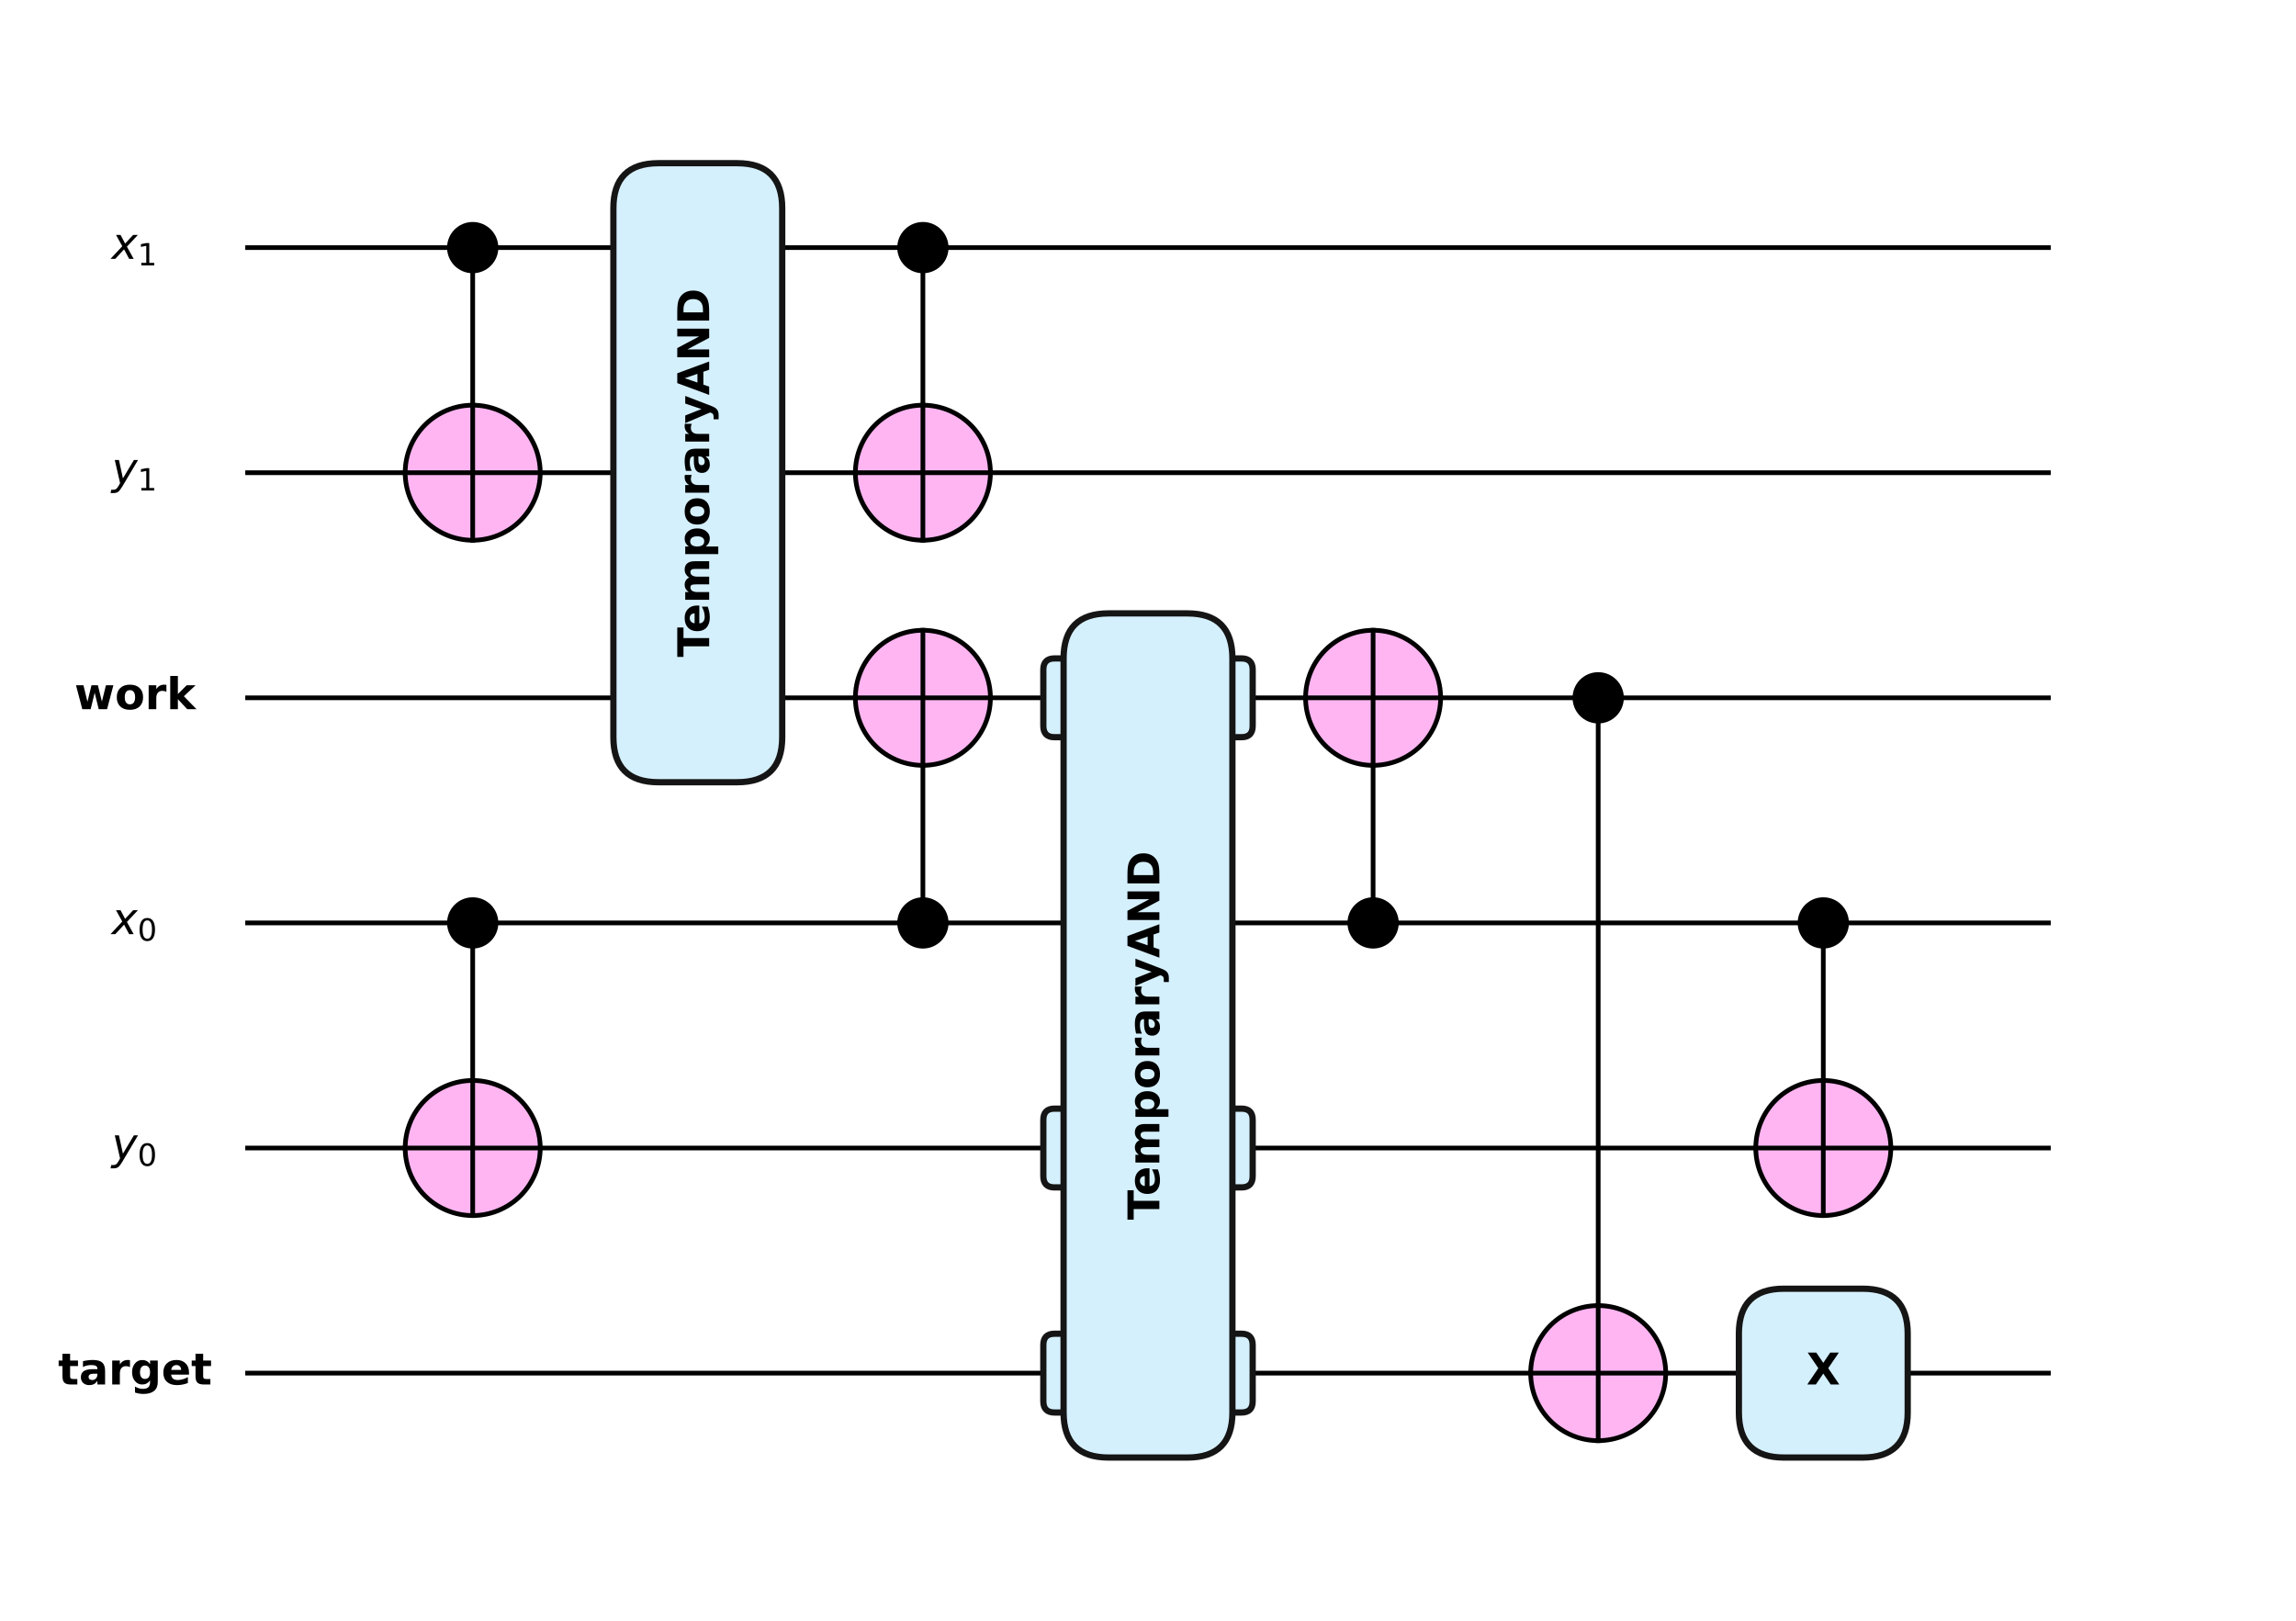
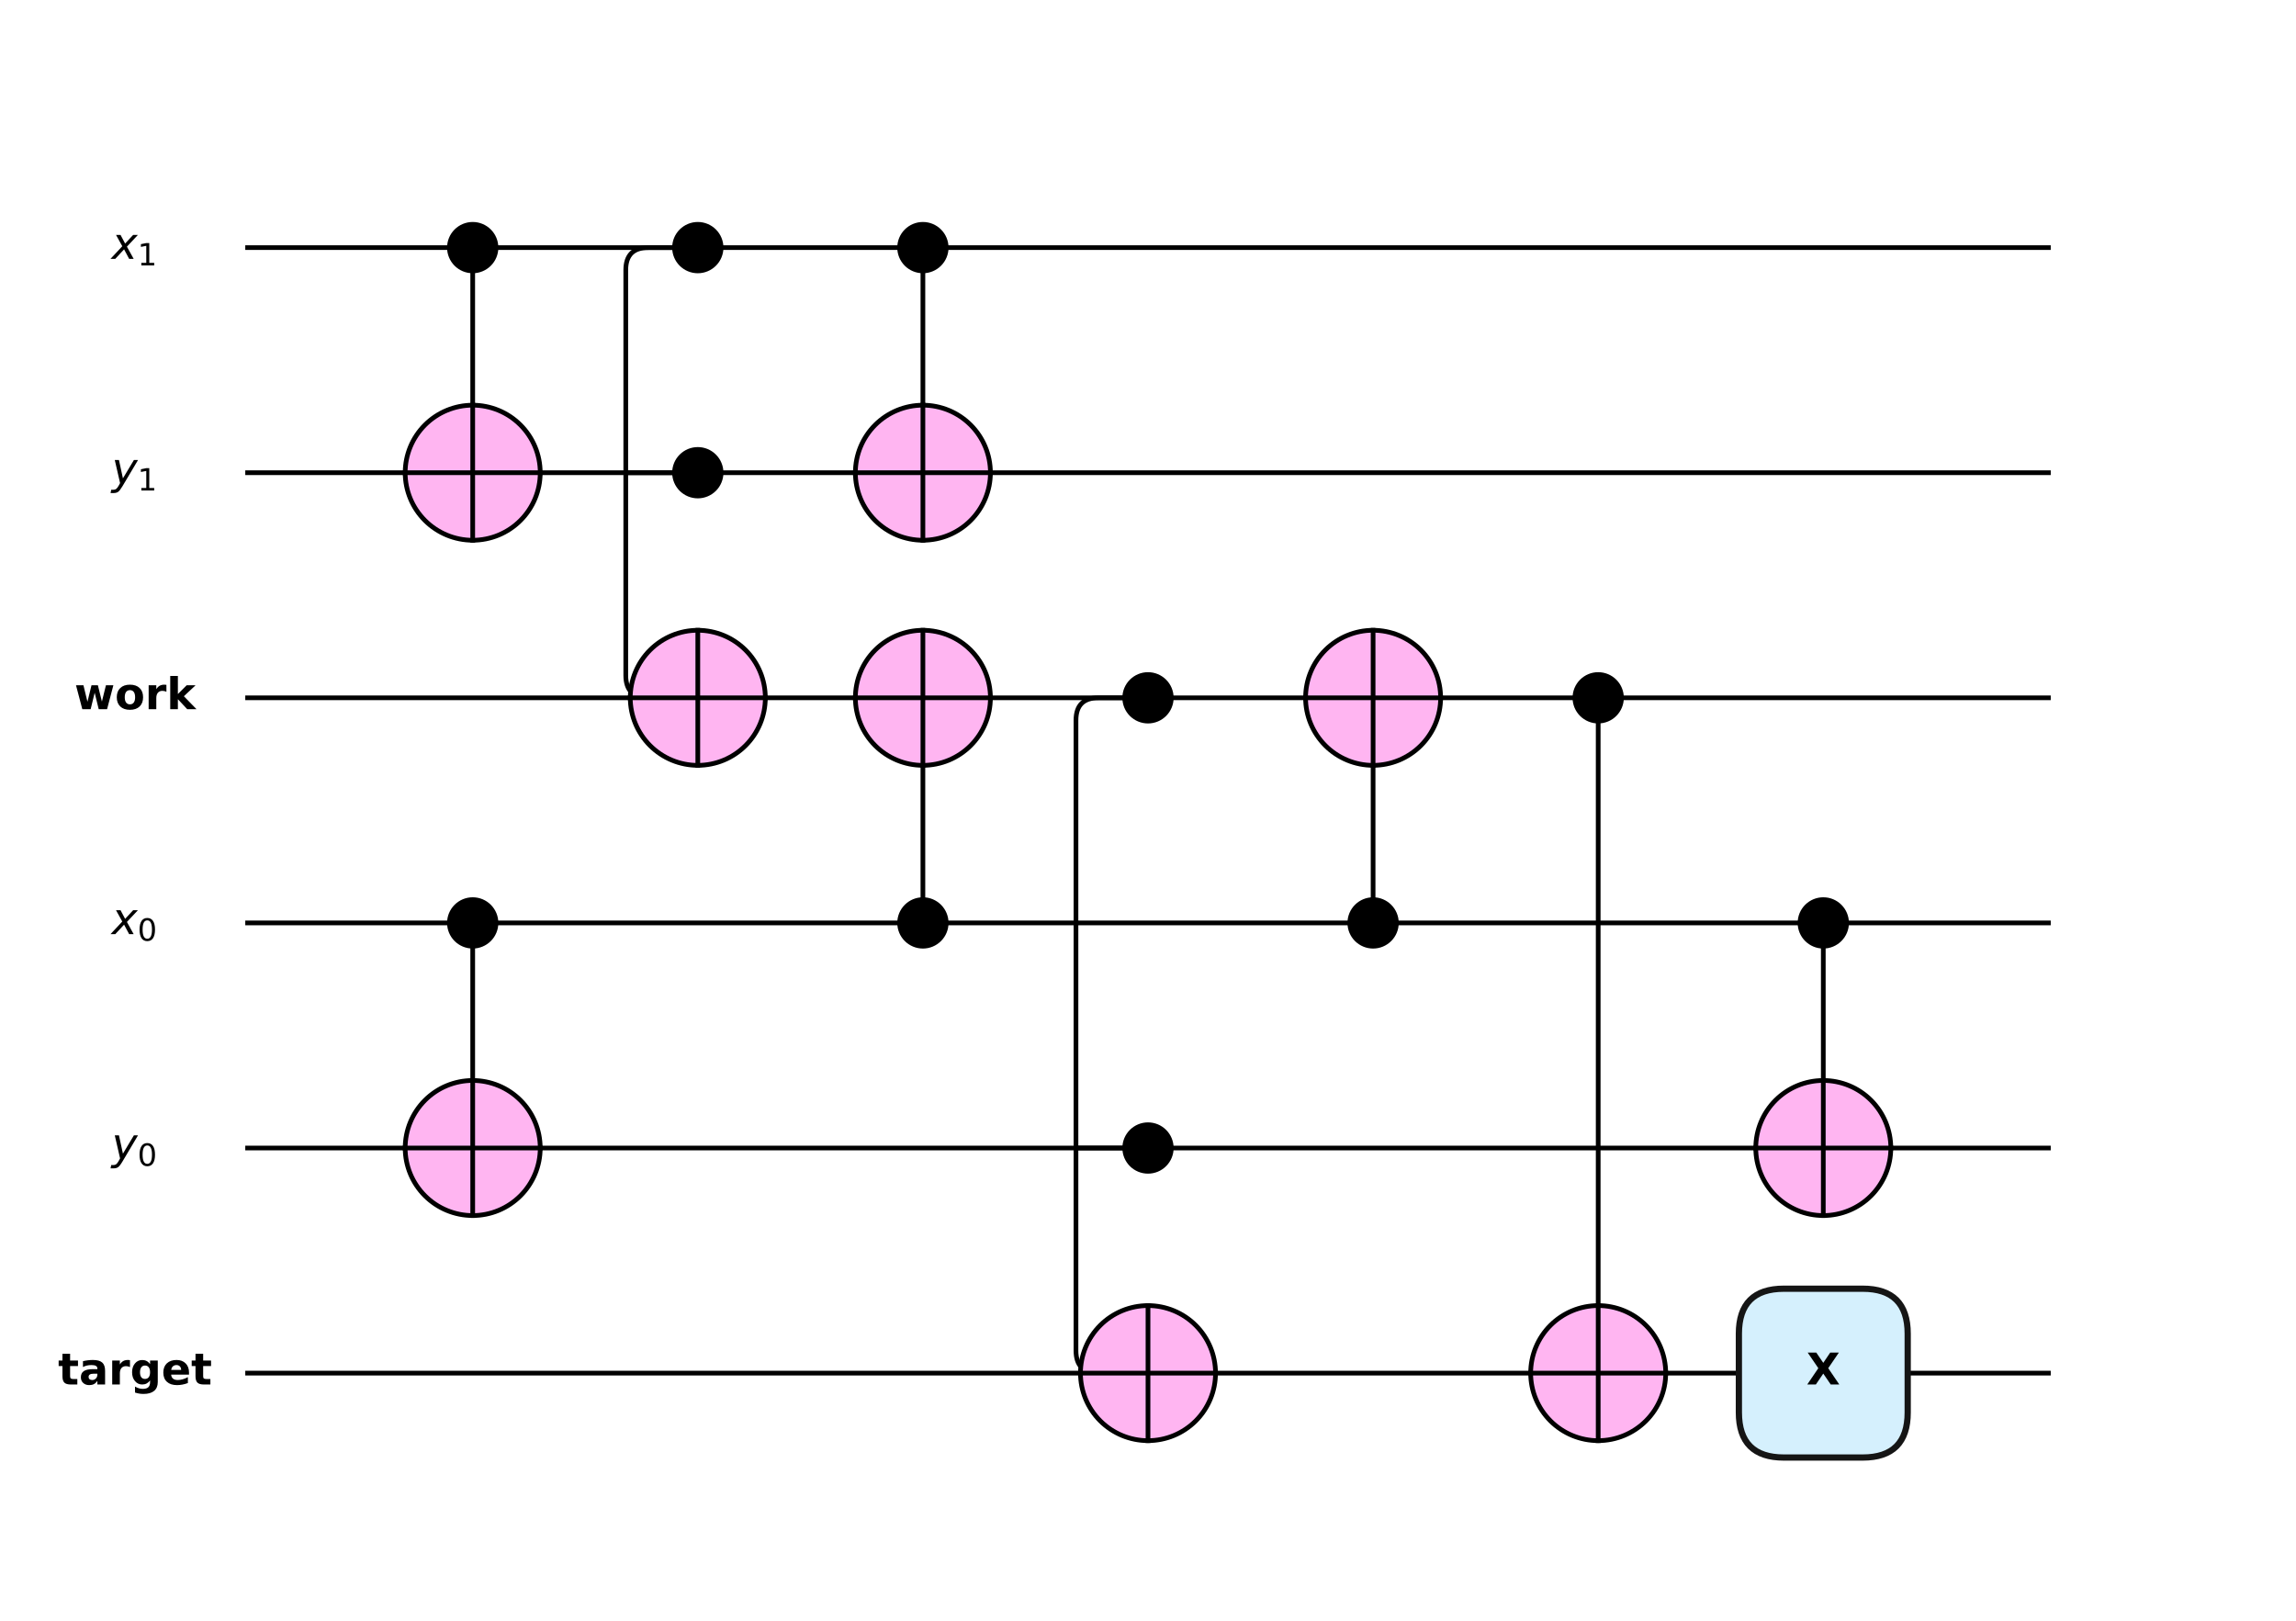
<svg xmlns="http://www.w3.org/2000/svg" xmlns:xlink="http://www.w3.org/1999/xlink" width="734.4pt" height="518.4pt" viewBox="0 0 734.4 518.4" version="1.1">
  <defs>
    <style type="text/css">*{stroke-linejoin: round; stroke-linecap: butt}</style>
  </defs>
  <g id="figure_1">
    <g id="patch_1">
      <path d="M 0 518.4  L 734.4 518.4  L 734.4 0  L 0 0  L 0 518.4  z " style="fill: none" />
    </g>
    <g id="axes_1">
      <g id="line2d_1">
        <path d="M 79.2 79.2  L 655.2 79.2  " clip-path="url(#p556e55cfc6)" style="fill: none; stroke: #000000; stroke-width: 1.5; stroke-linecap: square" />
      </g>
      <g id="line2d_2">
        <path d="M 79.2 151.2  L 655.2 151.2  " clip-path="url(#p556e55cfc6)" style="fill: none; stroke: #000000; stroke-width: 1.5; stroke-linecap: square" />
      </g>
      <g id="line2d_3">
        <path d="M 79.2 223.2  L 655.2 223.2  " clip-path="url(#p556e55cfc6)" style="fill: none; stroke: #000000; stroke-width: 1.5; stroke-linecap: square" />
      </g>
      <g id="line2d_4">
        <path d="M 79.2 295.2  L 655.2 295.2  " clip-path="url(#p556e55cfc6)" style="fill: none; stroke: #000000; stroke-width: 1.5; stroke-linecap: square" />
      </g>
      <g id="line2d_5">
        <path d="M 79.2 367.2  L 655.2 367.2  " clip-path="url(#p556e55cfc6)" style="fill: none; stroke: #000000; stroke-width: 1.5; stroke-linecap: square" />
      </g>
      <g id="line2d_6">
        <path d="M 79.2 439.2  L 655.2 439.2  " clip-path="url(#p556e55cfc6)" style="fill: none; stroke: #000000; stroke-width: 1.5; stroke-linecap: square" />
      </g>
      <g id="line2d_7">
        <path d="M 151.2 79.2  L 151.2 151.2  " clip-path="url(#p556e55cfc6)" style="fill: none; stroke: #000000; stroke-width: 1.5; stroke-linecap: square" />
      </g>
      <g id="line2d_8">
        <path d="M 151.2 295.2  L 151.2 367.2  " clip-path="url(#p556e55cfc6)" style="fill: none; stroke: #000000; stroke-width: 1.5; stroke-linecap: square" />
      </g>
+       <g id="patch_2">
+         <path d="M 223.2 79.2  L 207.36 79.2  Q 200.16 79.2 200.16 86.4  L 200.16 216  Q 200.16 223.2 207.36 223.2  L 223.2 223.2  M 200.16 151.2  L 223.2 151.2  " clip-path="url(#p556e55cfc6)" style="fill: none; stroke: #000000; stroke-width: 1.5; stroke-linejoin: miter" />
+       </g>
      <g id="line2d_9">
        <path d="M 295.2 79.2  L 295.2 151.2  " clip-path="url(#p556e55cfc6)" style="fill: none; stroke: #000000; stroke-width: 1.5; stroke-linecap: square" />
      </g>
      <g id="line2d_10">
        <path d="M 295.2 223.2  L 295.2 295.2  " clip-path="url(#p556e55cfc6)" style="fill: none; stroke: #000000; stroke-width: 1.5; stroke-linecap: square" />
+       </g>
+       <g id="patch_3">
+         <path d="M 367.2 223.2  L 351.36 223.2  Q 344.16 223.2 344.16 230.4  L 344.16 432  Q 344.16 439.2 351.36 439.2  L 367.2 439.2  M 344.16 367.2  L 367.2 367.2  " clip-path="url(#p556e55cfc6)" style="fill: none; stroke: #000000; stroke-width: 1.5; stroke-linejoin: miter" />
      </g>
      <g id="line2d_11">
        <path d="M 439.2 223.2  L 439.2 295.2  " clip-path="url(#p556e55cfc6)" style="fill: none; stroke: #000000; stroke-width: 1.5; stroke-linecap: square" />
      </g>
      <g id="line2d_12">
        <path d="M 511.2 223.2  L 511.2 439.2  " clip-path="url(#p556e55cfc6)" style="fill: none; stroke: #000000; stroke-width: 1.5; stroke-linecap: square" />
      </g>
      <g id="line2d_13">
        <path d="M 583.2 295.2  L 583.2 367.2  " clip-path="url(#p556e55cfc6)" style="fill: none; stroke: #000000; stroke-width: 1.5; stroke-linecap: square" />
      </g>
      <g id="text_1">
        <g transform="translate(35.71 82.83672) scale(0.14 -0.14)">
          <defs>
            <path id="DejaVuSans-Oblique-5b" d="M 3841 3500  L 2234 1784  L 3219 0  L 2559 0  L 1819 1388  L 531 0  L -166 0  L 1556 1844  L 641 3500  L 1300 3500  L 1972 2234  L 3144 3500  L 3841 3500  z " transform="scale(0.015625)" />
            <path id="DejaVuSans-14" d="M 794 531  L 1825 531  L 1825 4091  L 703 3866  L 703 4441  L 1819 4666  L 2450 4666  L 2450 531  L 3481 531  L 3481 0  L 794 0  L 794 531  z " transform="scale(0.015625)" />
          </defs>
          <use xlink:href="#DejaVuSans-Oblique-5b" transform="translate(0 0.3125)" />
          <use xlink:href="#DejaVuSans-14" transform="translate(59.17969 -14.68745) scale(0.7)" />
        </g>
      </g>
      <g id="text_2">
        <g transform="translate(35.71 154.8367) scale(0.14 -0.14)">
          <defs>
            <path id="DejaVuSans-Oblique-5c" d="M 1588 -325  Q 1188 -997 936 -1164  Q 684 -1331 294 -1331  L -159 -1331  L -63 -850  L 269 -850  Q 509 -850 678 -719  Q 847 -588 1056 -206  L 1234 128  L 459 3500  L 1069 3500  L 1650 819  L 3256 3500  L 3859 3500  L 1588 -325  z " transform="scale(0.015625)" />
          </defs>
          <use xlink:href="#DejaVuSans-Oblique-5c" transform="translate(0 0.3125)" />
          <use xlink:href="#DejaVuSans-14" transform="translate(59.17969 -14.68745) scale(0.7)" />
        </g>
      </g>
      <g id="text_3">
        <g transform="translate(23.81656 226.8373) scale(0.14 -0.14)">
          <defs>
            <path id="DejaVuSans-Bold-5a" d="M 225 3500  L 1313 3500  L 1900 1088  L 2491 3500  L 3425 3500  L 4013 1113  L 4603 3500  L 5691 3500  L 4769 0  L 3547 0  L 2956 2406  L 2369 0  L 1147 0  L 225 3500  z " transform="scale(0.015625)" />
            <path id="DejaVuSans-Bold-52" d="M 2203 2784  Q 1831 2784 1636 2517  Q 1441 2250 1441 1747  Q 1441 1244 1636 976  Q 1831 709 2203 709  Q 2569 709 2762 976  Q 2956 1244 2956 1747  Q 2956 2250 2762 2517  Q 2569 2784 2203 2784  z M 2203 3584  Q 3106 3584 3614 3096  Q 4122 2609 4122 1747  Q 4122 884 3614 396  Q 3106 -91 2203 -91  Q 1297 -91 786 396  Q 275 884 275 1747  Q 275 2609 786 3096  Q 1297 3584 2203 3584  z " transform="scale(0.015625)" />
            <path id="DejaVuSans-Bold-55" d="M 3138 2547  Q 2991 2616 2845 2648  Q 2700 2681 2553 2681  Q 2122 2681 1889 2404  Q 1656 2128 1656 1613  L 1656 0  L 538 0  L 538 3500  L 1656 3500  L 1656 2925  Q 1872 3269 2151 3426  Q 2431 3584 2822 3584  Q 2878 3584 2943 3579  Q 3009 3575 3134 3559  L 3138 2547  z " transform="scale(0.015625)" />
            <path id="DejaVuSans-Bold-4e" d="M 538 4863  L 1656 4863  L 1656 2216  L 2944 3500  L 4244 3500  L 2534 1894  L 4378 0  L 3022 0  L 1656 1459  L 1656 0  L 538 0  L 538 4863  z " transform="scale(0.015625)" />
          </defs>
          <use xlink:href="#DejaVuSans-Bold-5a" />
          <use xlink:href="#DejaVuSans-Bold-52" transform="translate(92.39062 0)" />
          <use xlink:href="#DejaVuSans-Bold-55" transform="translate(161.0938 0)" />
          <use xlink:href="#DejaVuSans-Bold-4e" transform="translate(210.4062 0)" />
        </g>
      </g>
      <g id="text_4">
        <g transform="translate(35.71 298.8367) scale(0.14 -0.14)">
          <defs>
            <path id="DejaVuSans-13" d="M 2034 4250  Q 1547 4250 1301 3770  Q 1056 3291 1056 2328  Q 1056 1369 1301 889  Q 1547 409 2034 409  Q 2525 409 2770 889  Q 3016 1369 3016 2328  Q 3016 3291 2770 3770  Q 2525 4250 2034 4250  z M 2034 4750  Q 2819 4750 3233 4129  Q 3647 3509 3647 2328  Q 3647 1150 3233 529  Q 2819 -91 2034 -91  Q 1250 -91 836 529  Q 422 1150 422 2328  Q 422 3509 836 4129  Q 1250 4750 2034 4750  z " transform="scale(0.015625)" />
          </defs>
          <use xlink:href="#DejaVuSans-Oblique-5b" transform="translate(0 0.3125)" />
          <use xlink:href="#DejaVuSans-13" transform="translate(59.17969 -14.68745) scale(0.7)" />
        </g>
      </g>
      <g id="text_5">
        <g transform="translate(35.71 370.8367) scale(0.14 -0.14)">
          <use xlink:href="#DejaVuSans-Oblique-5c" transform="translate(0 0.3125)" />
          <use xlink:href="#DejaVuSans-13" transform="translate(59.17969 -14.68745) scale(0.7)" />
        </g>
      </g>
      <g id="text_6">
        <g transform="translate(18.57422 442.8367) scale(0.14 -0.14)">
          <defs>
            <path id="DejaVuSans-Bold-57" d="M 1759 4494  L 1759 3500  L 2913 3500  L 2913 2700  L 1759 2700  L 1759 1216  Q 1759 972 1856 886  Q 1953 800 2241 800  L 2816 800  L 2816 0  L 1856 0  Q 1194 0 917 276  Q 641 553 641 1216  L 641 2700  L 84 2700  L 84 3500  L 641 3500  L 641 4494  L 1759 4494  z " transform="scale(0.015625)" />
            <path id="DejaVuSans-Bold-44" d="M 2106 1575  Q 1756 1575 1579 1456  Q 1403 1338 1403 1106  Q 1403 894 1545 773  Q 1688 653 1941 653  Q 2256 653 2472 879  Q 2688 1106 2688 1447  L 2688 1575  L 2106 1575  z M 3816 1997  L 3816 0  L 2688 0  L 2688 519  Q 2463 200 2181 54  Q 1900 -91 1497 -91  Q 953 -91 614 226  Q 275 544 275 1050  Q 275 1666 698 1953  Q 1122 2241 2028 2241  L 2688 2241  L 2688 2328  Q 2688 2594 2478 2717  Q 2269 2841 1825 2841  Q 1466 2841 1156 2769  Q 847 2697 581 2553  L 581 3406  Q 941 3494 1303 3539  Q 1666 3584 2028 3584  Q 2975 3584 3395 3211  Q 3816 2838 3816 1997  z " transform="scale(0.015625)" />
            <path id="DejaVuSans-Bold-4a" d="M 2919 594  Q 2688 288 2409 144  Q 2131 0 1766 0  Q 1125 0 706 504  Q 288 1009 288 1791  Q 288 2575 706 3076  Q 1125 3578 1766 3578  Q 2131 3578 2409 3434  Q 2688 3291 2919 2981  L 2919 3500  L 4044 3500  L 4044 353  Q 4044 -491 3511 -936  Q 2978 -1381 1966 -1381  Q 1638 -1381 1331 -1331  Q 1025 -1281 716 -1178  L 716 -306  Q 1009 -475 1290 -558  Q 1572 -641 1856 -641  Q 2406 -641 2662 -400  Q 2919 -159 2919 353  L 2919 594  z M 2181 2772  Q 1834 2772 1640 2515  Q 1447 2259 1447 1791  Q 1447 1309 1634 1061  Q 1822 813 2181 813  Q 2531 813 2725 1069  Q 2919 1325 2919 1791  Q 2919 2259 2725 2515  Q 2531 2772 2181 2772  z " transform="scale(0.015625)" />
            <path id="DejaVuSans-Bold-48" d="M 4031 1759  L 4031 1441  L 1416 1441  Q 1456 1047 1700 850  Q 1944 653 2381 653  Q 2734 653 3104 758  Q 3475 863 3866 1075  L 3866 213  Q 3469 63 3072 -14  Q 2675 -91 2278 -91  Q 1328 -91 801 392  Q 275 875 275 1747  Q 275 2603 792 3093  Q 1309 3584 2216 3584  Q 3041 3584 3536 3087  Q 4031 2591 4031 1759  z M 2881 2131  Q 2881 2450 2695 2645  Q 2509 2841 2209 2841  Q 1884 2841 1681 2658  Q 1478 2475 1428 2131  L 2881 2131  z " transform="scale(0.015625)" />
          </defs>
          <use xlink:href="#DejaVuSans-Bold-57" />
          <use xlink:href="#DejaVuSans-Bold-44" transform="translate(47.79688 0)" />
          <use xlink:href="#DejaVuSans-Bold-55" transform="translate(115.2812 0)" />
          <use xlink:href="#DejaVuSans-Bold-4a" transform="translate(164.5938 0)" />
          <use xlink:href="#DejaVuSans-Bold-48" transform="translate(236.1719 0)" />
          <use xlink:href="#DejaVuSans-Bold-57" transform="translate(304 0)" />
        </g>
      </g>
-       <g id="patch_2">
+       <g id="patch_4">
        <path d="M 151.2 72  C 153.109 72 154.941 72.759 156.291 74.109  C 157.641 75.459 158.4 77.291 158.4 79.2  C 158.4 81.109 157.641 82.941 156.291 84.291  C 154.941 85.641 153.109 86.4 151.2 86.4  C 149.291 86.4 147.459 85.641 146.109 84.291  C 144.759 82.941 144 81.109 144 79.2  C 144 77.291 144.759 75.459 146.109 74.109  C 147.459 72.759 149.291 72 151.2 72  z " clip-path="url(#p556e55cfc6)" style="stroke: #000000; stroke-width: 2; stroke-linejoin: miter" />
      </g>
-       <g id="patch_3">
+       <g id="patch_5">
        <path d="M 151.2 129.6  C 156.928 129.6 162.423 131.876 166.474 135.926  C 170.524 139.977 172.8 145.472 172.8 151.2  C 172.8 156.928 170.524 162.423 166.474 166.474  C 162.423 170.524 156.928 172.8 151.2 172.8  C 145.472 172.8 139.977 170.524 135.926 166.474  C 131.876 162.423 129.6 156.928 129.6 151.2  C 129.6 145.472 131.876 139.977 135.926 135.926  C 139.977 131.876 145.472 129.6 151.2 129.6  z " clip-path="url(#p556e55cfc6)" style="fill: #ffb5f1; stroke: #000000; stroke-width: 1.5; stroke-linejoin: miter" />
      </g>
-       <g id="patch_4">
+       <g id="patch_6">
        <path d="M 151.2 288  C 153.109 288 154.941 288.759 156.291 290.109  C 157.641 291.459 158.4 293.291 158.4 295.2  C 158.4 297.109 157.641 298.941 156.291 300.291  C 154.941 301.641 153.109 302.4 151.2 302.4  C 149.291 302.4 147.459 301.641 146.109 300.291  C 144.759 298.941 144 297.109 144 295.2  C 144 293.291 144.759 291.459 146.109 290.109  C 147.459 288.759 149.291 288 151.2 288  z " clip-path="url(#p556e55cfc6)" style="stroke: #000000; stroke-width: 2; stroke-linejoin: miter" />
      </g>
-       <g id="patch_5">
+       <g id="patch_7">
        <path d="M 151.2 345.6  C 156.928 345.6 162.423 347.876 166.474 351.926  C 170.524 355.977 172.8 361.472 172.8 367.2  C 172.8 372.928 170.524 378.423 166.474 382.474  C 162.423 386.524 156.928 388.8 151.2 388.8  C 145.472 388.8 139.977 386.524 135.926 382.474  C 131.876 378.423 129.6 372.928 129.6 367.2  C 129.6 361.472 131.876 355.977 135.926 351.926  C 139.977 347.876 145.472 345.6 151.2 345.6  z " clip-path="url(#p556e55cfc6)" style="fill: #ffb5f1; stroke: #000000; stroke-width: 1.5; stroke-linejoin: miter" />
      </g>
-       <g id="patch_6">
+       <g id="patch_8">
+         <path d="M 223.2 72  C 225.109 72 226.941 72.759 228.291 74.109  C 229.641 75.459 230.4 77.291 230.4 79.2  C 230.4 81.109 229.641 82.941 228.291 84.291  C 226.941 85.641 225.109 86.4 223.2 86.4  C 221.291 86.4 219.459 85.641 218.109 84.291  C 216.759 82.941 216 81.109 216 79.2  C 216 77.291 216.759 75.459 218.109 74.109  C 219.459 72.759 221.291 72 223.2 72  z " clip-path="url(#p556e55cfc6)" style="stroke: #000000; stroke-width: 2; stroke-linejoin: miter" />
+       </g>
+       <g id="patch_9">
+         <path d="M 223.2 144  C 225.109 144 226.941 144.759 228.291 146.109  C 229.641 147.459 230.4 149.291 230.4 151.2  C 230.4 153.109 229.641 154.941 228.291 156.291  C 226.941 157.641 225.109 158.4 223.2 158.4  C 221.291 158.4 219.459 157.641 218.109 156.291  C 216.759 154.941 216 153.109 216 151.2  C 216 149.291 216.759 147.459 218.109 146.109  C 219.459 144.759 221.291 144 223.2 144  z " clip-path="url(#p556e55cfc6)" style="stroke: #000000; stroke-width: 2; stroke-linejoin: miter" />
+       </g>
+       <g id="patch_10">
+         <path d="M 223.2 201.6  C 228.928 201.6 234.423 203.876 238.474 207.926  C 242.524 211.977 244.8 217.472 244.8 223.2  C 244.8 228.928 242.524 234.423 238.474 238.474  C 234.423 242.524 228.928 244.8 223.2 244.8  C 217.472 244.8 211.977 242.524 207.926 238.474  C 203.876 234.423 201.6 228.928 201.6 223.2  C 201.6 217.472 203.876 211.977 207.926 207.926  C 211.977 203.876 217.472 201.6 223.2 201.6  z " clip-path="url(#p556e55cfc6)" style="fill: #ffb5f1; stroke: #000000; stroke-width: 1.5; stroke-linejoin: miter" />
+       </g>
+       <g id="patch_11">
        <path d="M 295.2 72  C 297.109 72 298.941 72.759 300.291 74.109  C 301.641 75.459 302.4 77.291 302.4 79.2  C 302.4 81.109 301.641 82.941 300.291 84.291  C 298.941 85.641 297.109 86.4 295.2 86.4  C 293.291 86.4 291.459 85.641 290.109 84.291  C 288.759 82.941 288 81.109 288 79.2  C 288 77.291 288.759 75.459 290.109 74.109  C 291.459 72.759 293.291 72 295.2 72  z " clip-path="url(#p556e55cfc6)" style="stroke: #000000; stroke-width: 2; stroke-linejoin: miter" />
      </g>
-       <g id="patch_7">
+       <g id="patch_12">
        <path d="M 295.2 129.6  C 300.928 129.6 306.423 131.876 310.474 135.926  C 314.524 139.977 316.8 145.472 316.8 151.2  C 316.8 156.928 314.524 162.423 310.474 166.474  C 306.423 170.524 300.928 172.8 295.2 172.8  C 289.472 172.8 283.977 170.524 279.926 166.474  C 275.876 162.423 273.6 156.928 273.6 151.2  C 273.6 145.472 275.876 139.977 279.926 135.926  C 283.977 131.876 289.472 129.6 295.2 129.6  z " clip-path="url(#p556e55cfc6)" style="fill: #ffb5f1; stroke: #000000; stroke-width: 1.5; stroke-linejoin: miter" />
      </g>
-       <g id="patch_8">
+       <g id="patch_13">
        <path d="M 295.2 288  C 297.109 288 298.941 288.759 300.291 290.109  C 301.641 291.459 302.4 293.291 302.4 295.2  C 302.4 297.109 301.641 298.941 300.291 300.291  C 298.941 301.641 297.109 302.4 295.2 302.4  C 293.291 302.4 291.459 301.641 290.109 300.291  C 288.759 298.941 288 297.109 288 295.2  C 288 293.291 288.759 291.459 290.109 290.109  C 291.459 288.759 293.291 288 295.2 288  z " clip-path="url(#p556e55cfc6)" style="stroke: #000000; stroke-width: 2; stroke-linejoin: miter" />
      </g>
-       <g id="patch_9">
+       <g id="patch_14">
        <path d="M 295.2 201.6  C 300.928 201.6 306.423 203.876 310.474 207.926  C 314.524 211.977 316.8 217.472 316.8 223.2  C 316.8 228.928 314.524 234.423 310.474 238.474  C 306.423 242.524 300.928 244.8 295.2 244.8  C 289.472 244.8 283.977 242.524 279.926 238.474  C 275.876 234.423 273.6 228.928 273.6 223.2  C 273.6 217.472 275.876 211.977 279.926 207.926  C 283.977 203.876 289.472 201.6 295.2 201.6  z " clip-path="url(#p556e55cfc6)" style="fill: #ffb5f1; stroke: #000000; stroke-width: 1.5; stroke-linejoin: miter" />
      </g>
-       <g id="patch_10">
-         <path d="M 337.32 210.6  L 340.2 210.6  Q 343.8 210.6 343.8 214.2  L 343.8 232.2  Q 343.8 235.8 340.2 235.8  L 337.32 235.8  Q 333.72 235.8 333.72 232.2  L 333.72 214.2  Q 333.72 210.6 337.32 210.6  z " clip-path="url(#p556e55cfc6)" style="fill: #d5f0fd; stroke: #151515; stroke-width: 2; stroke-linejoin: miter" />
-       </g>
-       <g id="patch_11">
-         <path d="M 394.2 210.6  L 397.08 210.6  Q 400.68 210.6 400.68 214.2  L 400.68 232.2  Q 400.68 235.8 397.08 235.8  L 394.2 235.8  Q 390.6 235.8 390.6 232.2  L 390.6 214.2  Q 390.6 210.6 394.2 210.6  z " clip-path="url(#p556e55cfc6)" style="fill: #d5f0fd; stroke: #151515; stroke-width: 2; stroke-linejoin: miter" />
-       </g>
-       <g id="patch_12">
-         <path d="M 337.32 354.6  L 340.2 354.6  Q 343.8 354.6 343.8 358.2  L 343.8 376.2  Q 343.8 379.8 340.2 379.8  L 337.32 379.8  Q 333.72 379.8 333.72 376.2  L 333.72 358.2  Q 333.72 354.6 337.32 354.6  z " clip-path="url(#p556e55cfc6)" style="fill: #d5f0fd; stroke: #151515; stroke-width: 2; stroke-linejoin: miter" />
-       </g>
-       <g id="patch_13">
-         <path d="M 394.2 354.6  L 397.08 354.6  Q 400.68 354.6 400.68 358.2  L 400.68 376.2  Q 400.68 379.8 397.08 379.8  L 394.2 379.8  Q 390.6 379.8 390.6 376.2  L 390.6 358.2  Q 390.6 354.6 394.2 354.6  z " clip-path="url(#p556e55cfc6)" style="fill: #d5f0fd; stroke: #151515; stroke-width: 2; stroke-linejoin: miter" />
-       </g>
-       <g id="patch_14">
-         <path d="M 337.32 426.6  L 340.2 426.6  Q 343.8 426.6 343.8 430.2  L 343.8 448.2  Q 343.8 451.8 340.2 451.8  L 337.32 451.8  Q 333.72 451.8 333.72 448.2  L 333.72 430.2  Q 333.72 426.6 337.32 426.6  z " clip-path="url(#p556e55cfc6)" style="fill: #d5f0fd; stroke: #151515; stroke-width: 2; stroke-linejoin: miter" />
-       </g>
      <g id="patch_15">
-         <path d="M 394.2 426.6  L 397.08 426.6  Q 400.68 426.6 400.68 430.2  L 400.68 448.2  Q 400.68 451.8 397.08 451.8  L 394.2 451.8  Q 390.6 451.8 390.6 448.2  L 390.6 430.2  Q 390.6 426.6 394.2 426.6  z " clip-path="url(#p556e55cfc6)" style="fill: #d5f0fd; stroke: #151515; stroke-width: 2; stroke-linejoin: miter" />
+         <path d="M 367.2 216  C 369.109 216 370.941 216.759 372.291 218.109  C 373.641 219.459 374.4 221.291 374.4 223.2  C 374.4 225.109 373.641 226.941 372.291 228.291  C 370.941 229.641 369.109 230.4 367.2 230.4  C 365.291 230.4 363.459 229.641 362.109 228.291  C 360.759 226.941 360 225.109 360 223.2  C 360 221.291 360.759 219.459 362.109 218.109  C 363.459 216.759 365.291 216 367.2 216  z " clip-path="url(#p556e55cfc6)" style="stroke: #000000; stroke-width: 2; stroke-linejoin: miter" />
      </g>
      <g id="patch_16">
+         <path d="M 367.2 360  C 369.109 360 370.941 360.759 372.291 362.109  C 373.641 363.459 374.4 365.291 374.4 367.2  C 374.4 369.109 373.641 370.941 372.291 372.291  C 370.941 373.641 369.109 374.4 367.2 374.4  C 365.291 374.4 363.459 373.641 362.109 372.291  C 360.759 370.941 360 369.109 360 367.2  C 360 365.291 360.759 363.459 362.109 362.109  C 363.459 360.759 365.291 360 367.2 360  z " clip-path="url(#p556e55cfc6)" style="stroke: #000000; stroke-width: 2; stroke-linejoin: miter" />
+       </g>
+       <g id="patch_17">
+         <path d="M 367.2 417.6  C 372.928 417.6 378.423 419.876 382.474 423.926  C 386.524 427.977 388.8 433.472 388.8 439.2  C 388.8 444.928 386.524 450.423 382.474 454.474  C 378.423 458.524 372.928 460.8 367.2 460.8  C 361.472 460.8 355.977 458.524 351.926 454.474  C 347.876 450.423 345.6 444.928 345.6 439.2  C 345.6 433.472 347.876 427.977 351.926 423.926  C 355.977 419.876 361.472 417.6 367.2 417.6  z " clip-path="url(#p556e55cfc6)" style="fill: #ffb5f1; stroke: #000000; stroke-width: 1.5; stroke-linejoin: miter" />
+       </g>
+       <g id="patch_18">
        <path d="M 439.2 288  C 441.109 288 442.941 288.759 444.291 290.109  C 445.641 291.459 446.4 293.291 446.4 295.2  C 446.4 297.109 445.641 298.941 444.291 300.291  C 442.941 301.641 441.109 302.4 439.2 302.4  C 437.291 302.4 435.459 301.641 434.109 300.291  C 432.759 298.941 432 297.109 432 295.2  C 432 293.291 432.759 291.459 434.109 290.109  C 435.459 288.759 437.291 288 439.2 288  z " clip-path="url(#p556e55cfc6)" style="stroke: #000000; stroke-width: 2; stroke-linejoin: miter" />
      </g>
-       <g id="patch_17">
+       <g id="patch_19">
        <path d="M 439.2 201.6  C 444.928 201.6 450.423 203.876 454.474 207.926  C 458.524 211.977 460.8 217.472 460.8 223.2  C 460.8 228.928 458.524 234.423 454.474 238.474  C 450.423 242.524 444.928 244.8 439.2 244.8  C 433.472 244.8 427.977 242.524 423.926 238.474  C 419.876 234.423 417.6 228.928 417.6 223.2  C 417.6 217.472 419.876 211.977 423.926 207.926  C 427.977 203.876 433.472 201.6 439.2 201.6  z " clip-path="url(#p556e55cfc6)" style="fill: #ffb5f1; stroke: #000000; stroke-width: 1.5; stroke-linejoin: miter" />
      </g>
-       <g id="patch_18">
+       <g id="patch_20">
        <path d="M 511.2 216  C 513.109 216 514.941 216.759 516.291 218.109  C 517.641 219.459 518.4 221.291 518.4 223.2  C 518.4 225.109 517.641 226.941 516.291 228.291  C 514.941 229.641 513.109 230.4 511.2 230.4  C 509.291 230.4 507.459 229.641 506.109 228.291  C 504.759 226.941 504 225.109 504 223.2  C 504 221.291 504.759 219.459 506.109 218.109  C 507.459 216.759 509.291 216 511.2 216  z " clip-path="url(#p556e55cfc6)" style="stroke: #000000; stroke-width: 2; stroke-linejoin: miter" />
      </g>
-       <g id="patch_19">
+       <g id="patch_21">
        <path d="M 511.2 417.6  C 516.928 417.6 522.423 419.876 526.474 423.926  C 530.524 427.977 532.8 433.472 532.8 439.2  C 532.8 444.928 530.524 450.423 526.474 454.474  C 522.423 458.524 516.928 460.8 511.2 460.8  C 505.472 460.8 499.977 458.524 495.926 454.474  C 491.876 450.423 489.6 444.928 489.6 439.2  C 489.6 433.472 491.876 427.977 495.926 423.926  C 499.977 419.876 505.472 417.6 511.2 417.6  z " clip-path="url(#p556e55cfc6)" style="fill: #ffb5f1; stroke: #000000; stroke-width: 1.5; stroke-linejoin: miter" />
      </g>
-       <g id="patch_20">
+       <g id="patch_22">
        <path d="M 583.2 288  C 585.109 288 586.941 288.759 588.291 290.109  C 589.641 291.459 590.4 293.291 590.4 295.2  C 590.4 297.109 589.641 298.941 588.291 300.291  C 586.941 301.641 585.109 302.4 583.2 302.4  C 581.291 302.4 579.459 301.641 578.109 300.291  C 576.759 298.941 576 297.109 576 295.2  C 576 293.291 576.759 291.459 578.109 290.109  C 579.459 288.759 581.291 288 583.2 288  z " clip-path="url(#p556e55cfc6)" style="stroke: #000000; stroke-width: 2; stroke-linejoin: miter" />
      </g>
-       <g id="patch_21">
+       <g id="patch_23">
        <path d="M 583.2 345.6  C 588.928 345.6 594.423 347.876 598.474 351.926  C 602.524 355.977 604.8 361.472 604.8 367.2  C 604.8 372.928 602.524 378.423 598.474 382.474  C 594.423 386.524 588.928 388.8 583.2 388.8  C 577.472 388.8 571.977 386.524 567.926 382.474  C 563.876 378.423 561.6 372.928 561.6 367.2  C 561.6 361.472 563.876 355.977 567.926 351.926  C 571.977 347.876 577.472 345.6 583.2 345.6  z " clip-path="url(#p556e55cfc6)" style="fill: #ffb5f1; stroke: #000000; stroke-width: 1.5; stroke-linejoin: miter" />
      </g>
      <g id="line2d_14">
        <path d="M 151.2 129.6  L 151.2 172.8  " clip-path="url(#p556e55cfc6)" style="fill: none; stroke: #000000; stroke-width: 1.5; stroke-linecap: square" />
      </g>
      <g id="line2d_15">
        <path d="M 129.6 151.2  L 172.8 151.2  " clip-path="url(#p556e55cfc6)" style="fill: none; stroke: #000000; stroke-width: 1.5; stroke-linecap: square" />
      </g>
      <g id="line2d_16">
        <path d="M 151.2 345.6  L 151.2 388.8  " clip-path="url(#p556e55cfc6)" style="fill: none; stroke: #000000; stroke-width: 1.5; stroke-linecap: square" />
      </g>
      <g id="line2d_17">
        <path d="M 129.6 367.2  L 172.8 367.2  " clip-path="url(#p556e55cfc6)" style="fill: none; stroke: #000000; stroke-width: 1.5; stroke-linecap: square" />
      </g>
-       <g id="patch_22">
-         <path d="M 210.6 52.2  L 235.8 52.2  Q 250.2 52.2 250.2 66.6  L 250.2 235.8  Q 250.2 250.2 235.8 250.2  L 210.6 250.2  Q 196.2 250.2 196.2 235.8  L 196.2 66.6  Q 196.2 52.2 210.6 52.2  z " clip-path="url(#p556e55cfc6)" style="fill: #d5f0fd; stroke: #151515; stroke-width: 2; stroke-linejoin: miter" />
-       </g>
      <g id="line2d_18">
+         <path d="M 223.2 201.6  L 223.2 244.8  " clip-path="url(#p556e55cfc6)" style="fill: none; stroke: #000000; stroke-width: 1.5; stroke-linecap: square" />
+       </g>
+       <g id="line2d_19">
+         <path d="M 201.6 223.2  L 244.8 223.2  " clip-path="url(#p556e55cfc6)" style="fill: none; stroke: #000000; stroke-width: 1.5; stroke-linecap: square" />
+       </g>
+       <g id="line2d_20">
        <path d="M 295.2 129.6  L 295.2 172.8  " clip-path="url(#p556e55cfc6)" style="fill: none; stroke: #000000; stroke-width: 1.5; stroke-linecap: square" />
      </g>
-       <g id="line2d_19">
+       <g id="line2d_21">
        <path d="M 273.6 151.2  L 316.8 151.2  " clip-path="url(#p556e55cfc6)" style="fill: none; stroke: #000000; stroke-width: 1.5; stroke-linecap: square" />
      </g>
-       <g id="line2d_20">
+       <g id="line2d_22">
        <path d="M 295.2 201.6  L 295.2 244.8  " clip-path="url(#p556e55cfc6)" style="fill: none; stroke: #000000; stroke-width: 1.5; stroke-linecap: square" />
      </g>
-       <g id="line2d_21">
+       <g id="line2d_23">
        <path d="M 273.6 223.2  L 316.8 223.2  " clip-path="url(#p556e55cfc6)" style="fill: none; stroke: #000000; stroke-width: 1.5; stroke-linecap: square" />
      </g>
-       <g id="patch_23">
-         <path d="M 354.6 196.2  L 379.8 196.2  Q 394.2 196.2 394.2 210.6  L 394.2 451.8  Q 394.2 466.2 379.8 466.2  L 354.6 466.2  Q 340.2 466.2 340.2 451.8  L 340.2 210.6  Q 340.2 196.2 354.6 196.2  z " clip-path="url(#p556e55cfc6)" style="fill: #d5f0fd; stroke: #151515; stroke-width: 2; stroke-linejoin: miter" />
-       </g>
-       <g id="line2d_22">
+       <g id="line2d_24">
+         <path d="M 367.2 417.6  L 367.2 460.8  " clip-path="url(#p556e55cfc6)" style="fill: none; stroke: #000000; stroke-width: 1.5; stroke-linecap: square" />
+       </g>
+       <g id="line2d_25">
+         <path d="M 345.6 439.2  L 388.8 439.2  " clip-path="url(#p556e55cfc6)" style="fill: none; stroke: #000000; stroke-width: 1.5; stroke-linecap: square" />
+       </g>
+       <g id="line2d_26">
        <path d="M 439.2 201.6  L 439.2 244.8  " clip-path="url(#p556e55cfc6)" style="fill: none; stroke: #000000; stroke-width: 1.5; stroke-linecap: square" />
      </g>
-       <g id="line2d_23">
+       <g id="line2d_27">
        <path d="M 417.6 223.2  L 460.8 223.2  " clip-path="url(#p556e55cfc6)" style="fill: none; stroke: #000000; stroke-width: 1.5; stroke-linecap: square" />
      </g>
-       <g id="line2d_24">
+       <g id="line2d_28">
        <path d="M 511.2 417.6  L 511.2 460.8  " clip-path="url(#p556e55cfc6)" style="fill: none; stroke: #000000; stroke-width: 1.5; stroke-linecap: square" />
      </g>
-       <g id="line2d_25">
+       <g id="line2d_29">
        <path d="M 489.6 439.2  L 532.8 439.2  " clip-path="url(#p556e55cfc6)" style="fill: none; stroke: #000000; stroke-width: 1.5; stroke-linecap: square" />
      </g>
-       <g id="line2d_26">
+       <g id="line2d_30">
        <path d="M 583.2 345.6  L 583.2 388.8  " clip-path="url(#p556e55cfc6)" style="fill: none; stroke: #000000; stroke-width: 1.5; stroke-linecap: square" />
      </g>
-       <g id="line2d_27">
+       <g id="line2d_31">
        <path d="M 561.6 367.2  L 604.8 367.2  " clip-path="url(#p556e55cfc6)" style="fill: none; stroke: #000000; stroke-width: 1.5; stroke-linecap: square" />
      </g>
      <g id="patch_24">
        <path d="M 570.6 412.2  L 595.8 412.2  Q 610.2 412.2 610.2 426.6  L 610.2 451.8  Q 610.2 466.2 595.8 466.2  L 570.6 466.2  Q 556.2 466.2 556.2 451.8  L 556.2 426.6  Q 556.2 412.2 570.6 412.2  z " clip-path="url(#p556e55cfc6)" style="fill: #d5f0fd; stroke: #151515; stroke-width: 2; stroke-linejoin: miter" />
      </g>
      <g id="text_7">
-         <g transform="translate(226.8367 210.1848) rotate(-90) scale(0.14 -0.14)">
-           <defs>
-             <path id="DejaVuSans-Bold-37" d="M 31 4666  L 4331 4666  L 4331 3756  L 2784 3756  L 2784 0  L 1581 0  L 1581 3756  L 31 3756  L 31 4666  z " transform="scale(0.015625)" />
-             <path id="DejaVuSans-Bold-50" d="M 3781 2919  Q 3994 3244 4286 3414  Q 4578 3584 4928 3584  Q 5531 3584 5847 3212  Q 6163 2841 6163 2131  L 6163 0  L 5038 0  L 5038 1825  Q 5041 1866 5042 1909  Q 5044 1953 5044 2034  Q 5044 2406 4934 2573  Q 4825 2741 4581 2741  Q 4263 2741 4089 2478  Q 3916 2216 3909 1719  L 3909 0  L 2784 0  L 2784 1825  Q 2784 2406 2684 2573  Q 2584 2741 2328 2741  Q 2006 2741 1831 2477  Q 1656 2213 1656 1722  L 1656 0  L 531 0  L 531 3500  L 1656 3500  L 1656 2988  Q 1863 3284 2130 3434  Q 2397 3584 2719 3584  Q 3081 3584 3359 3409  Q 3638 3234 3781 2919  z " transform="scale(0.015625)" />
-             <path id="DejaVuSans-Bold-53" d="M 1656 506  L 1656 -1331  L 538 -1331  L 538 3500  L 1656 3500  L 1656 2988  Q 1888 3294 2169 3439  Q 2450 3584 2816 3584  Q 3463 3584 3878 3070  Q 4294 2556 4294 1747  Q 4294 938 3878 423  Q 3463 -91 2816 -91  Q 2450 -91 2169 54  Q 1888 200 1656 506  z M 2400 2772  Q 2041 2772 1848 2508  Q 1656 2244 1656 1747  Q 1656 1250 1848 986  Q 2041 722 2400 722  Q 2759 722 2948 984  Q 3138 1247 3138 1747  Q 3138 2247 2948 2509  Q 2759 2772 2400 2772  z " transform="scale(0.015625)" />
-             <path id="DejaVuSans-Bold-5c" d="M 78 3500  L 1197 3500  L 2138 1125  L 2938 3500  L 4056 3500  L 2584 -331  Q 2363 -916 2067 -1148  Q 1772 -1381 1288 -1381  L 641 -1381  L 641 -647  L 991 -647  Q 1275 -647 1404 -556  Q 1534 -466 1606 -231  L 1638 -134  L 78 3500  z " transform="scale(0.015625)" />
-             <path id="DejaVuSans-Bold-24" d="M 3419 850  L 1538 850  L 1241 0  L 31 0  L 1759 4666  L 3194 4666  L 4922 0  L 3713 0  L 3419 850  z M 1838 1716  L 3116 1716  L 2478 3572  L 1838 1716  z " transform="scale(0.015625)" />
-             <path id="DejaVuSans-Bold-31" d="M 588 4666  L 1931 4666  L 3628 1466  L 3628 4666  L 4769 4666  L 4769 0  L 3425 0  L 1728 3200  L 1728 0  L 588 0  L 588 4666  z " transform="scale(0.015625)" />
-             <path id="DejaVuSans-Bold-27" d="M 1791 3756  L 1791 909  L 2222 909  Q 2959 909 3348 1275  Q 3738 1641 3738 2338  Q 3738 3031 3350 3393  Q 2963 3756 2222 3756  L 1791 3756  z M 588 4666  L 1856 4666  Q 2919 4666 3439 4514  Q 3959 4363 4331 4000  Q 4659 3684 4818 3271  Q 4978 2859 4978 2338  Q 4978 1809 4818 1395  Q 4659 981 4331 666  Q 3956 303 3431 151  Q 2906 0 1856 0  L 588 0  L 588 4666  z " transform="scale(0.015625)" />
-           </defs>
-           <use xlink:href="#DejaVuSans-Bold-37" />
-           <use xlink:href="#DejaVuSans-Bold-48" transform="translate(54.9375 0)" />
-           <use xlink:href="#DejaVuSans-Bold-50" transform="translate(122.7656 0)" />
-           <use xlink:href="#DejaVuSans-Bold-53" transform="translate(226.9688 0)" />
-           <use xlink:href="#DejaVuSans-Bold-52" transform="translate(298.5469 0)" />
-           <use xlink:href="#DejaVuSans-Bold-55" transform="translate(367.25 0)" />
-           <use xlink:href="#DejaVuSans-Bold-44" transform="translate(416.5625 0)" />
-           <use xlink:href="#DejaVuSans-Bold-55" transform="translate(484.0469 0)" />
-           <use xlink:href="#DejaVuSans-Bold-5c" transform="translate(533.3594 0)" />
-           <use xlink:href="#DejaVuSans-Bold-24" transform="translate(598.5469 0)" />
-           <use xlink:href="#DejaVuSans-Bold-31" transform="translate(675.9375 0)" />
-           <use xlink:href="#DejaVuSans-Bold-27" transform="translate(759.625 0)" />
-         </g>
-       </g>
-       <g id="text_8">
-         <g transform="translate(370.8367 390.1848) rotate(-90) scale(0.14 -0.14)">
-           <use xlink:href="#DejaVuSans-Bold-37" />
-           <use xlink:href="#DejaVuSans-Bold-48" transform="translate(54.9375 0)" />
-           <use xlink:href="#DejaVuSans-Bold-50" transform="translate(122.7656 0)" />
-           <use xlink:href="#DejaVuSans-Bold-53" transform="translate(226.9688 0)" />
-           <use xlink:href="#DejaVuSans-Bold-52" transform="translate(298.5469 0)" />
-           <use xlink:href="#DejaVuSans-Bold-55" transform="translate(367.25 0)" />
-           <use xlink:href="#DejaVuSans-Bold-44" transform="translate(416.5625 0)" />
-           <use xlink:href="#DejaVuSans-Bold-55" transform="translate(484.0469 0)" />
-           <use xlink:href="#DejaVuSans-Bold-5c" transform="translate(533.3594 0)" />
-           <use xlink:href="#DejaVuSans-Bold-24" transform="translate(598.5469 0)" />
-           <use xlink:href="#DejaVuSans-Bold-31" transform="translate(675.9375 0)" />
-           <use xlink:href="#DejaVuSans-Bold-27" transform="translate(759.625 0)" />
-         </g>
-       </g>
-       <g id="text_9">
        <g transform="translate(577.8034 442.8367) scale(0.14 -0.14)">
          <defs>
            <path id="DejaVuSans-Bold-3b" d="M 3188 2381  L 4806 0  L 3553 0  L 2463 1594  L 1381 0  L 122 0  L 1741 2381  L 184 4666  L 1441 4666  L 2463 3163  L 3481 4666  L 4744 4666  L 3188 2381  z " transform="scale(0.015625)" />
          </defs>
          <use xlink:href="#DejaVuSans-Bold-3b" />
        </g>
      </g>
    </g>
  </g>
  <defs>
    <clipPath id="p556e55cfc6">
      <rect x="7.2" y="7.2" width="720" height="504" />
    </clipPath>
  </defs>
</svg>
